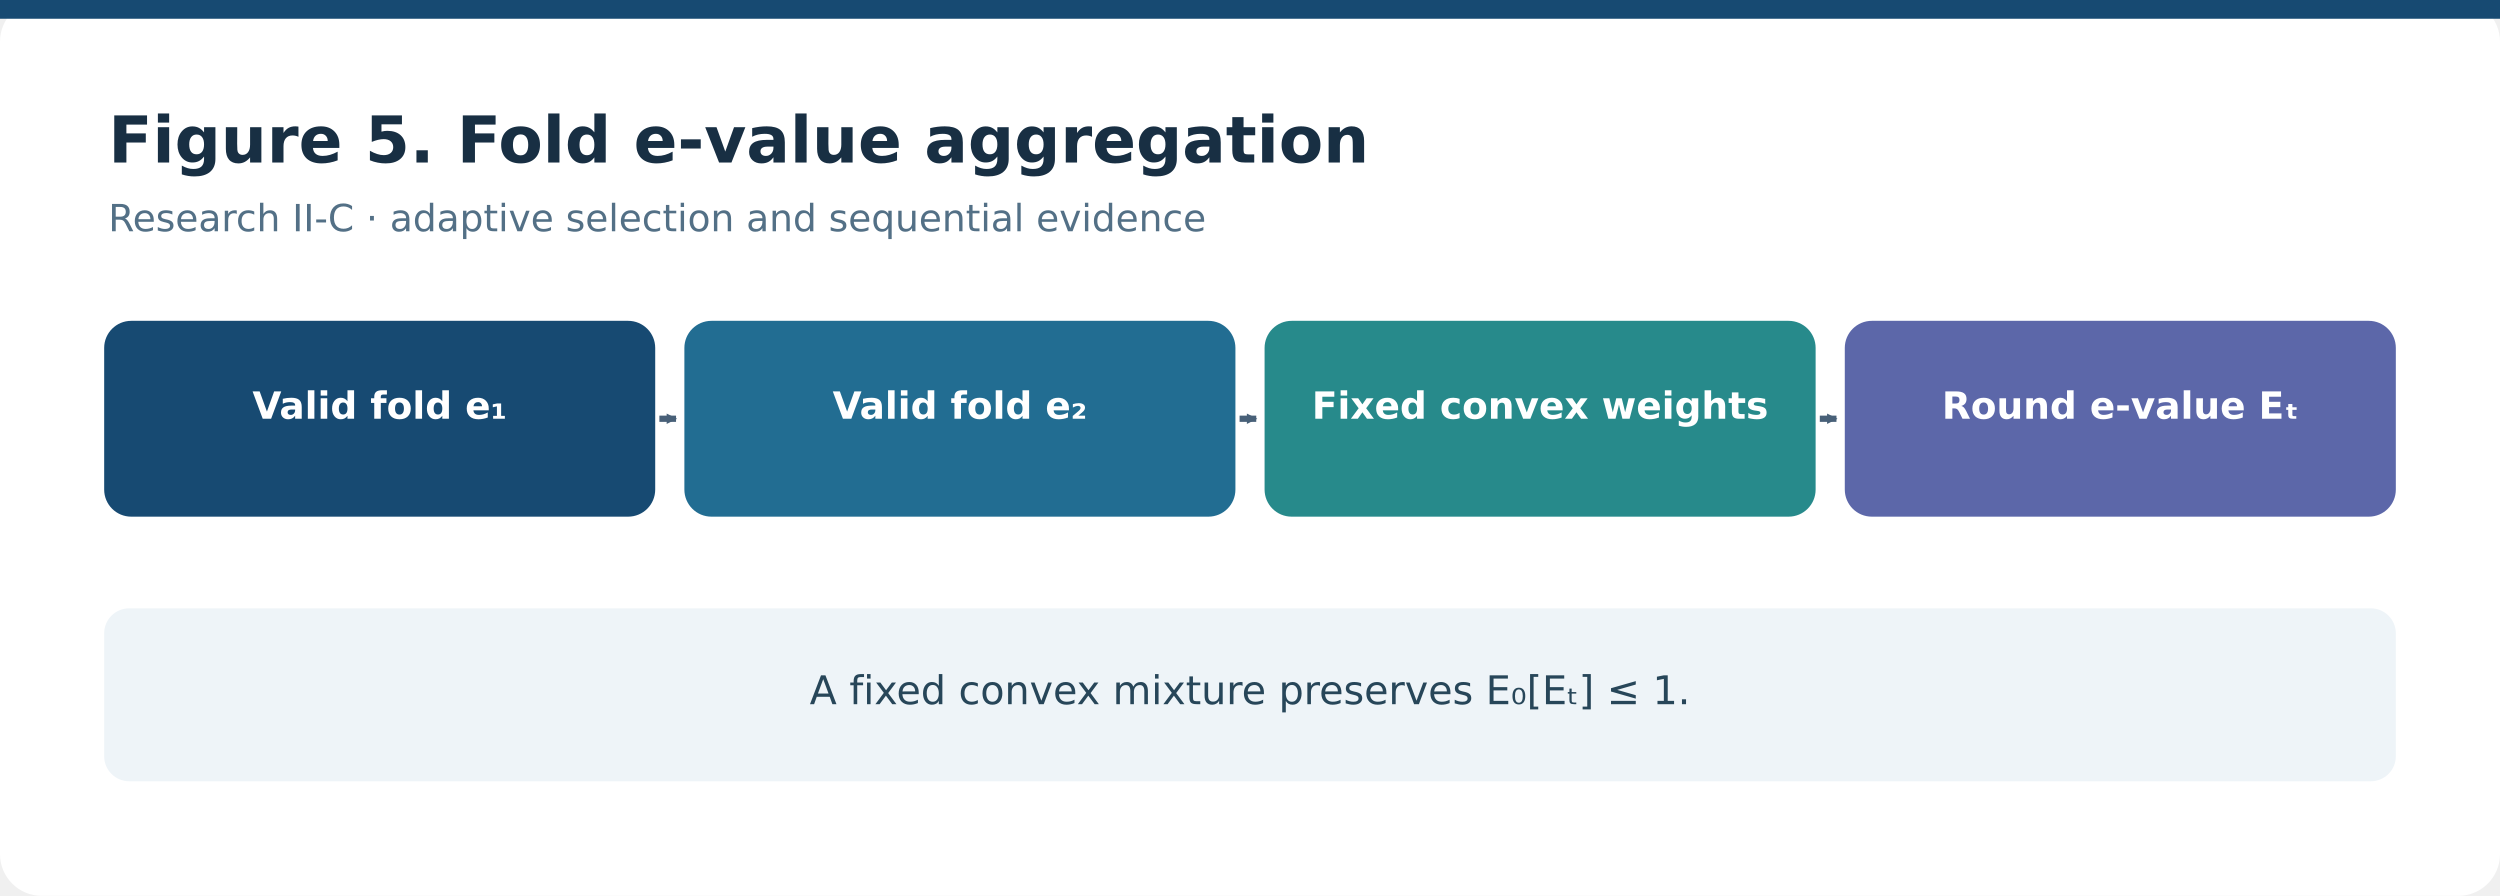
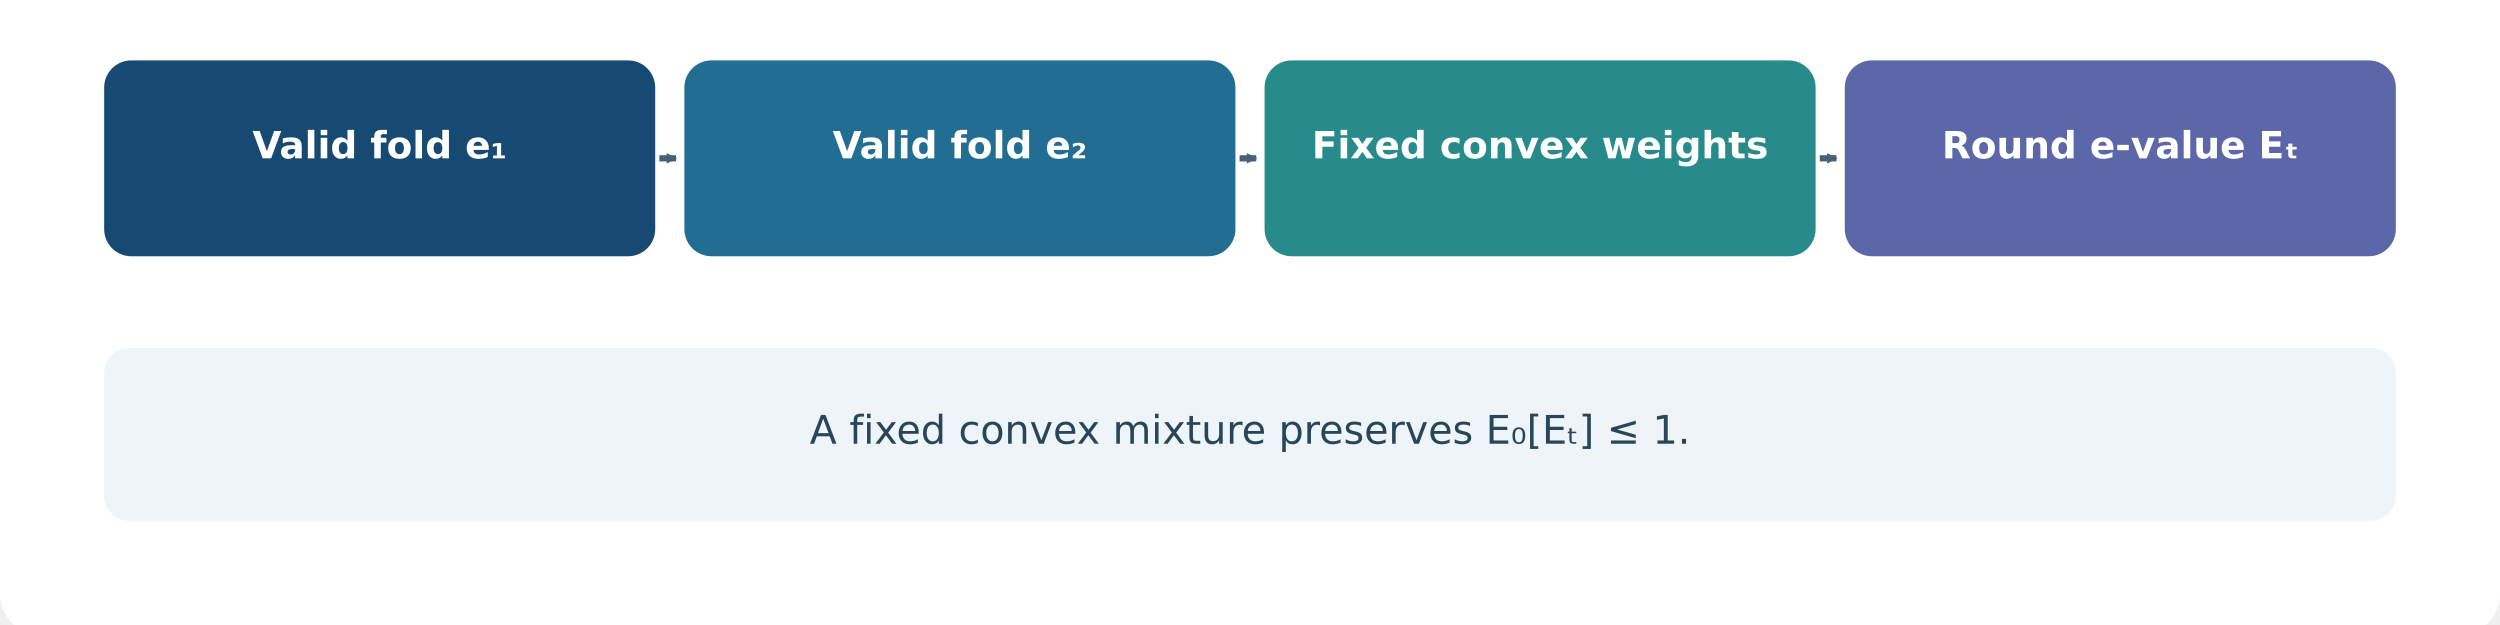
- <svg xmlns="http://www.w3.org/2000/svg" width="1200" height="430" viewBox="0 0 1200 430" role="img" aria-label="Fold e-value aggregation">
+ <svg xmlns="http://www.w3.org/2000/svg" width="1200" height="300" viewBox="0 125 1200 300" role="img" aria-label="Fold e-value aggregation">
  <defs>
    <marker id="arrow" viewBox="0 0 10 10" refX="9" refY="5" markerWidth="5" markerHeight="5" markerUnits="userSpaceOnUse" orient="auto-start-reverse">
      <path d="M0 0L10 5L0 10Z" fill="#486078" />
    </marker>
  </defs>
  <rect width="1200" height="430" rx="20" fill="#fff" />
-   <rect width="1200" height="9" fill="#174a72" />
  <text x="52" y="78" font-family="DejaVu Sans,Arial,sans-serif" font-size="31" font-weight="700" fill="#182f43">Figure 5. Fold e-value aggregation</text>
-   <text x="52" y="111" font-family="DejaVu Sans,Arial,sans-serif" font-size="18" fill="#537086">Research II-C · adaptive selection and sequential evidence</text>
  <rect x="50" y="154" width="264.5" height="94" rx="13" fill="#174a72" />
  <text text-anchor="middle" font-family="DejaVu Sans,Arial,sans-serif" font-size="18" font-weight="600" fill="#fff">
    <tspan x="182.25" y="201">Valid fold e₁</tspan>
  </text>
  <path d="M 316.5 201 H 324.5" stroke="#486078" stroke-width="3" marker-end="url(#arrow)" />
  <rect x="328.5" y="154" width="264.5" height="94" rx="13" fill="#226d92" />
  <text text-anchor="middle" font-family="DejaVu Sans,Arial,sans-serif" font-size="18" font-weight="600" fill="#fff">
    <tspan x="460.75" y="201">Valid fold e₂</tspan>
  </text>
  <path d="M 595 201 H 603" stroke="#486078" stroke-width="3" marker-end="url(#arrow)" />
  <rect x="607" y="154" width="264.5" height="94" rx="13" fill="#278a8b" />
  <text text-anchor="middle" font-family="DejaVu Sans,Arial,sans-serif" font-size="18" font-weight="600" fill="#fff">
    <tspan x="739.25" y="201">Fixed convex weights</tspan>
  </text>
  <path d="M 873.5 201 H 881.5" stroke="#486078" stroke-width="3" marker-end="url(#arrow)" />
  <rect x="885.5" y="154" width="264.5" height="94" rx="13" fill="#5c67a9" />
  <text text-anchor="middle" font-family="DejaVu Sans,Arial,sans-serif" font-size="18" font-weight="600" fill="#fff">
    <tspan x="1017.75" y="201">Round e-value Eₜ</tspan>
  </text>
  <rect x="50" y="292" width="1100" height="83" rx="12" fill="#eef4f8" />
  <text x="600" y="338" text-anchor="middle" font-family="DejaVu Sans,Arial,sans-serif" font-size="19" fill="#274659">A fixed convex mixture preserves E₀[Eₜ] ≤ 1.</text>
</svg>
